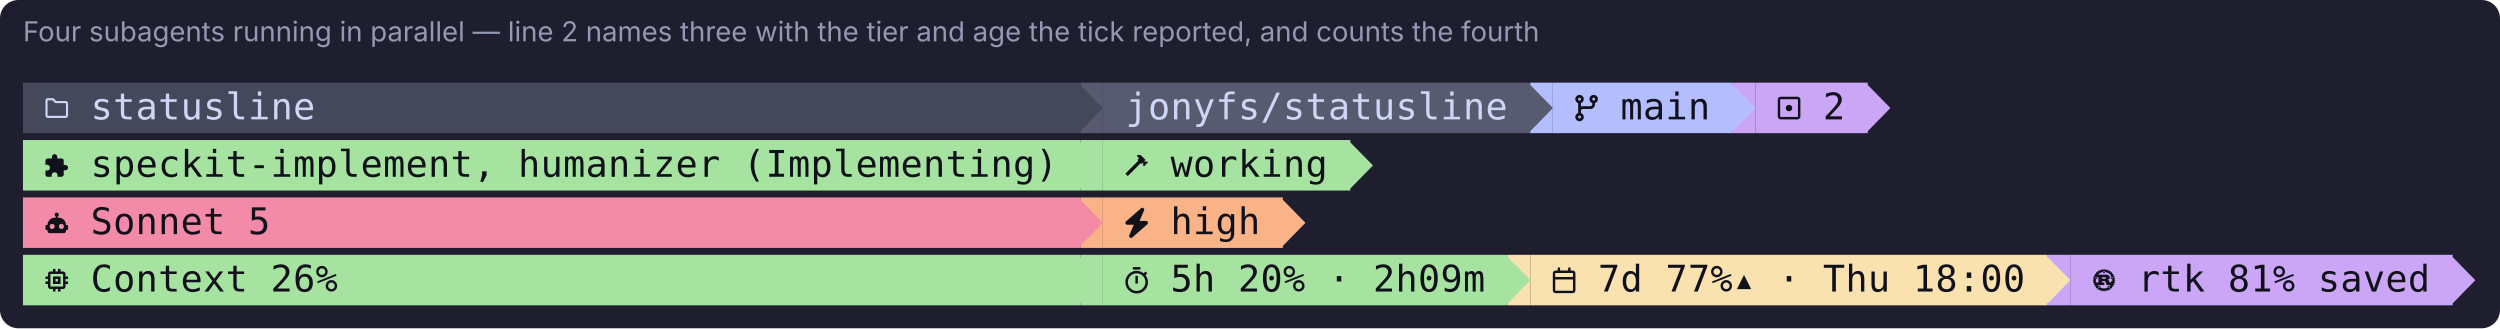
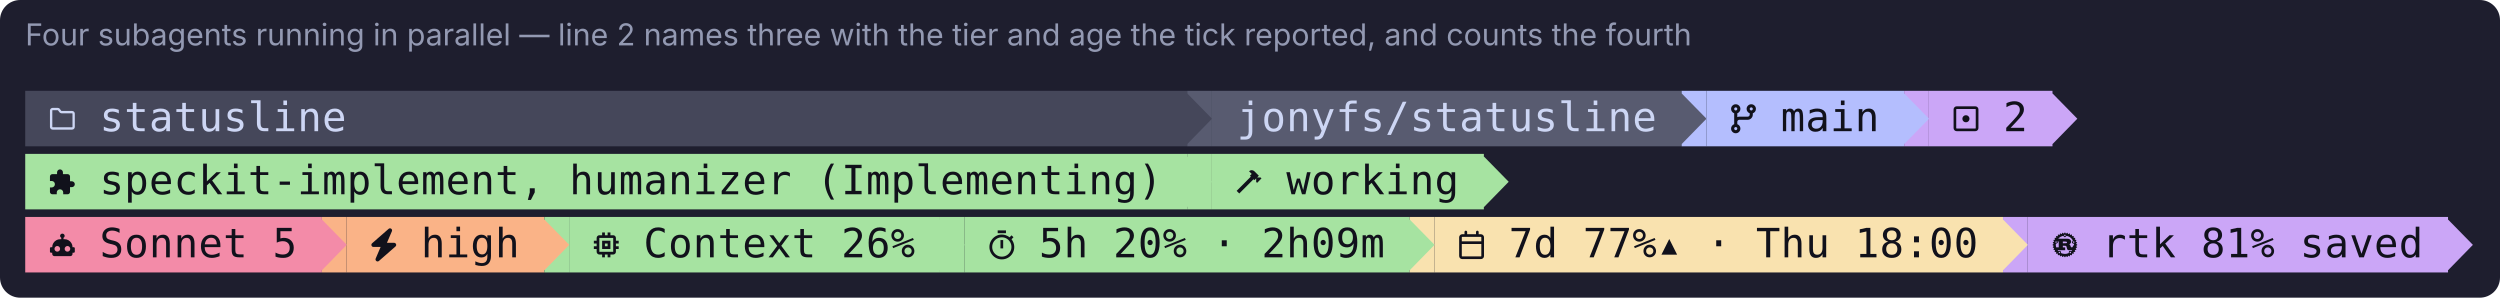
- <svg xmlns="http://www.w3.org/2000/svg" width="1089" height="143" viewBox="0 0 1089 143" role="img" aria-label="Four subagents running in parallel — line 2 names three with the tier and age the tick reported, and counts the fourth">
-   <rect width="1089" height="143" rx="8" fill="#1e1e2e" />
+ <svg xmlns="http://www.w3.org/2000/svg" width="991" height="118" viewBox="0 0 991 118" role="img" aria-label="Four subagents running in parallel — line 2 names three with the tier and age the tick reported, and counts the fourth">
+   <rect width="991" height="118" rx="8" fill="#1e1e2e" />
  <text x="10" y="18" font-family="-apple-system,Segoe UI,system-ui,sans-serif" font-size="12" fill="#9399b2">Four subagents running in parallel — line 2 names three with the tier and age the tick reported, and counts the fourth</text>
  <rect x="10.00" y="36" width="460.60" height="22" fill="rgb(69,71,90)" />
  <path d="M0 994Q0 1048 38.0 1086.0Q76 1124 132 1126H376Q406 1126 434 1112Q462 1098 480 1072L548 982Q554 976 562 976H1068Q1124 976 1162.0 938.0Q1200 900 1200 844V206Q1200 152 1162.0 114.0Q1124 76 1068 74H132Q78 74 38 114Q0 152 0 206ZM132 1012Q124 1012 118 1008Q114 1002 114 994V206Q114 198 118 194Q124 188 132 188H1068Q1076 188 1082 194Q1088 200 1088 206V844Q1088 852 1083.0 857.0Q1078 862 1068 862H562Q532 862 504.0 876.0Q476 890 458 914L390 1006Q384 1012 376 1012Z" fill="rgb(205,214,244)" transform="translate(19.80 52.00) scale(0.00821 -0.00821)" />
  <text x="44.30" y="52" text-anchor="middle" font-family="ui-monospace,SFMono-Regular,Menlo,Consolas,monospace" font-size="16" fill="rgb(205,214,244)">s</text>
  <text x="54.10" y="52" text-anchor="middle" font-family="ui-monospace,SFMono-Regular,Menlo,Consolas,monospace" font-size="16" fill="rgb(205,214,244)">t</text>
  <text x="63.90" y="52" text-anchor="middle" font-family="ui-monospace,SFMono-Regular,Menlo,Consolas,monospace" font-size="16" fill="rgb(205,214,244)">a</text>
  <text x="73.70" y="52" text-anchor="middle" font-family="ui-monospace,SFMono-Regular,Menlo,Consolas,monospace" font-size="16" fill="rgb(205,214,244)">t</text>
  <text x="83.50" y="52" text-anchor="middle" font-family="ui-monospace,SFMono-Regular,Menlo,Consolas,monospace" font-size="16" fill="rgb(205,214,244)">u</text>
  <text x="93.30" y="52" text-anchor="middle" font-family="ui-monospace,SFMono-Regular,Menlo,Consolas,monospace" font-size="16" fill="rgb(205,214,244)">s</text>
  <text x="103.10" y="52" text-anchor="middle" font-family="ui-monospace,SFMono-Regular,Menlo,Consolas,monospace" font-size="16" fill="rgb(205,214,244)">l</text>
  <text x="112.90" y="52" text-anchor="middle" font-family="ui-monospace,SFMono-Regular,Menlo,Consolas,monospace" font-size="16" fill="rgb(205,214,244)">i</text>
  <text x="122.70" y="52" text-anchor="middle" font-family="ui-monospace,SFMono-Regular,Menlo,Consolas,monospace" font-size="16" fill="rgb(205,214,244)">n</text>
  <text x="132.50" y="52" text-anchor="middle" font-family="ui-monospace,SFMono-Regular,Menlo,Consolas,monospace" font-size="16" fill="rgb(205,214,244)">e</text>
  <rect x="470.60" y="36" width="9.80" height="22" fill="rgb(88,91,112)" />
  <path d="M-72 1812H13L1200 602L13 -612H-72Z" fill="rgb(69,71,90)" transform="translate(470.60 52.00) scale(0.00821 -0.00821)" />
  <rect x="480.40" y="36" width="186.20" height="22" fill="rgb(88,91,112)" />
  <text x="495.10" y="52" text-anchor="middle" font-family="ui-monospace,SFMono-Regular,Menlo,Consolas,monospace" font-size="16" fill="rgb(205,214,244)">j</text>
  <text x="504.90" y="52" text-anchor="middle" font-family="ui-monospace,SFMono-Regular,Menlo,Consolas,monospace" font-size="16" fill="rgb(205,214,244)">o</text>
  <text x="514.70" y="52" text-anchor="middle" font-family="ui-monospace,SFMono-Regular,Menlo,Consolas,monospace" font-size="16" fill="rgb(205,214,244)">n</text>
  <text x="524.50" y="52" text-anchor="middle" font-family="ui-monospace,SFMono-Regular,Menlo,Consolas,monospace" font-size="16" fill="rgb(205,214,244)">y</text>
  <text x="534.30" y="52" text-anchor="middle" font-family="ui-monospace,SFMono-Regular,Menlo,Consolas,monospace" font-size="16" fill="rgb(205,214,244)">f</text>
  <text x="544.10" y="52" text-anchor="middle" font-family="ui-monospace,SFMono-Regular,Menlo,Consolas,monospace" font-size="16" fill="rgb(205,214,244)">s</text>
  <text x="553.90" y="52" text-anchor="middle" font-family="ui-monospace,SFMono-Regular,Menlo,Consolas,monospace" font-size="16" fill="rgb(205,214,244)">/</text>
  <text x="563.70" y="52" text-anchor="middle" font-family="ui-monospace,SFMono-Regular,Menlo,Consolas,monospace" font-size="16" fill="rgb(205,214,244)">s</text>
  <text x="573.50" y="52" text-anchor="middle" font-family="ui-monospace,SFMono-Regular,Menlo,Consolas,monospace" font-size="16" fill="rgb(205,214,244)">t</text>
  <text x="583.30" y="52" text-anchor="middle" font-family="ui-monospace,SFMono-Regular,Menlo,Consolas,monospace" font-size="16" fill="rgb(205,214,244)">a</text>
  <text x="593.10" y="52" text-anchor="middle" font-family="ui-monospace,SFMono-Regular,Menlo,Consolas,monospace" font-size="16" fill="rgb(205,214,244)">t</text>
  <text x="602.90" y="52" text-anchor="middle" font-family="ui-monospace,SFMono-Regular,Menlo,Consolas,monospace" font-size="16" fill="rgb(205,214,244)">u</text>
  <text x="612.70" y="52" text-anchor="middle" font-family="ui-monospace,SFMono-Regular,Menlo,Consolas,monospace" font-size="16" fill="rgb(205,214,244)">s</text>
  <text x="622.50" y="52" text-anchor="middle" font-family="ui-monospace,SFMono-Regular,Menlo,Consolas,monospace" font-size="16" fill="rgb(205,214,244)">l</text>
  <text x="632.30" y="52" text-anchor="middle" font-family="ui-monospace,SFMono-Regular,Menlo,Consolas,monospace" font-size="16" fill="rgb(205,214,244)">i</text>
  <text x="642.10" y="52" text-anchor="middle" font-family="ui-monospace,SFMono-Regular,Menlo,Consolas,monospace" font-size="16" fill="rgb(205,214,244)">n</text>
  <text x="651.90" y="52" text-anchor="middle" font-family="ui-monospace,SFMono-Regular,Menlo,Consolas,monospace" font-size="16" fill="rgb(205,214,244)">e</text>
  <rect x="666.60" y="36" width="9.80" height="22" fill="rgb(180,190,254)" />
  <path d="M-72 1812H13L1200 602L13 -612H-72Z" fill="rgb(88,91,112)" transform="translate(666.60 52.00) scale(0.00821 -0.00821)" />
  <rect x="676.40" y="36" width="78.40" height="22" fill="rgb(180,190,254)" />
  <path d="M750 1076Q750 1168 816.0 1234.0Q882 1300 975.0 1300.0Q1068 1300 1134.0 1234.0Q1200 1168 1200 1076Q1200 1004 1158 944Q1116 886 1049 864V800Q1049 698 976 624Q903 550 800 550H400Q359 550 329 522Q299 492 300 450V338Q366 314 408.0 256.0Q450 198 450 126Q450 32 384.0 -34.0Q318 -100 225 -100Q132 -100 66 -34Q0 32 0 126Q0 198 42.0 256.0Q84 314 150 338V864Q84 888 42.0 946.0Q0 1004 0 1076Q0 1168 66.0 1234.0Q132 1300 225.0 1300.0Q318 1300 384.0 1234.0Q450 1168 450 1076Q450 1004 408.0 946.0Q366 888 300 864V680Q348 700 400 700H800Q841 700 871.0 730.0Q901 760 900 800V864Q834 888 792.0 946.0Q750 1004 750 1076ZM225 1000Q255 1000 277.0 1022.0Q299 1044 300 1076Q300 1106 278.0 1128.0Q256 1150 225.0 1150.0Q194 1150 172.0 1128.0Q150 1106 150.0 1075.0Q150 1044 172.0 1022.0Q194 1000 225 1000ZM975 1000Q1005 1000 1027.0 1022.0Q1049 1044 1049.0 1075.0Q1049 1106 1028 1128Q1006 1150 975.0 1150.0Q944 1150 922.0 1128.0Q900 1106 900.0 1075.0Q900 1044 922.0 1022.0Q944 1000 975 1000ZM225 50Q255 50 277 72Q299 94 300 126Q300 156 278.0 178.0Q256 200 225.0 200.0Q194 200 172.0 178.0Q150 156 150.0 125.0Q150 94 172.0 72.0Q194 50 225 50Z" fill="rgb(17,17,27)" transform="translate(686.20 52.00) scale(0.00821 -0.00821)" />
  <text x="710.70" y="52" text-anchor="middle" font-family="ui-monospace,SFMono-Regular,Menlo,Consolas,monospace" font-size="16" fill="rgb(17,17,27)">m</text>
  <text x="720.50" y="52" text-anchor="middle" font-family="ui-monospace,SFMono-Regular,Menlo,Consolas,monospace" font-size="16" fill="rgb(17,17,27)">a</text>
  <text x="730.30" y="52" text-anchor="middle" font-family="ui-monospace,SFMono-Regular,Menlo,Consolas,monospace" font-size="16" fill="rgb(17,17,27)">i</text>
  <text x="740.10" y="52" text-anchor="middle" font-family="ui-monospace,SFMono-Regular,Menlo,Consolas,monospace" font-size="16" fill="rgb(17,17,27)">n</text>
  <rect x="754.80" y="36" width="9.80" height="22" fill="rgb(203,166,247)" />
  <path d="M-72 1812H13L1200 602L13 -612H-72Z" fill="rgb(180,190,254)" transform="translate(754.80 52.00) scale(0.00821 -0.00821)" />
  <rect x="764.60" y="36" width="49.00" height="22" fill="rgb(203,166,247)" />
  <path d="M1050 1200Q1112 1200 1156 1157Q1200 1113 1200 1050V150Q1200 87 1156 44Q1112 0 1050 0H150Q88 0 44.0 44.0Q0 88 0 150V1050Q0 1113 44.0 1157.0Q88 1201 150 1200ZM150 1072Q142 1072 134 1065Q128 1059 128 1050V150Q128 141 134.0 135.0Q140 129 150 129H1050Q1058 129 1066 135Q1070 141 1070 150V1050Q1070 1059 1066 1065Q1060 1071 1050 1072ZM600 429H596Q524 429 474.0 479.0Q424 529 424.0 600.0Q424 671 474.0 721.0Q524 771 596 771H600Q670 770 719.0 720.0Q768 670 768.0 600.0Q768 530 719.0 480.0Q670 430 600 429Z" fill="rgb(17,17,27)" transform="translate(774.40 52.00) scale(0.00821 -0.00821)" />
  <text x="798.90" y="52" text-anchor="middle" font-family="ui-monospace,SFMono-Regular,Menlo,Consolas,monospace" font-size="16" fill="rgb(17,17,27)">2</text>
  <path d="M-72 1812H13L1200 602L13 -612H-72Z" fill="rgb(203,166,247)" transform="translate(813.60 52.00) scale(0.00821 -0.00821)" />
  <rect x="10.00" y="61" width="460.60" height="22" fill="rgb(166,227,161)" />
  <path d="M1055 626H969V857Q969 903 935.5 936.5Q902 970 857 970H627V1056Q627 1115 585.5 1157.5Q544 1200 485.0 1200.0Q426 1200 384.5 1157.0Q343 1114 343 1056V970H113Q67 970 33.5 936.5Q0 903 0 857V640H86Q150 640 194.5 594.5Q239 549 239.0 484.5Q239 420 194.5 374.5Q150 329 86 329H0V112Q0 66 33.5 33.0Q67 0 113 0H329V86Q329 150 375.0 194.0Q421 238 485.0 238.0Q549 238 594.5 194.0Q640 150 640 86V0H857Q903 0 936.0 33.5Q969 67 969 112V343H1055Q1114 343 1157.0 384.5Q1200 426 1200.0 484.5Q1200 543 1157.0 584.5Q1114 626 1055 626Z" fill="rgb(17,17,27)" transform="translate(19.80 77.00) scale(0.00821 -0.00821)" />
  <text x="44.30" y="77" text-anchor="middle" font-family="ui-monospace,SFMono-Regular,Menlo,Consolas,monospace" font-size="16" fill="rgb(17,17,27)">s</text>
  <text x="54.10" y="77" text-anchor="middle" font-family="ui-monospace,SFMono-Regular,Menlo,Consolas,monospace" font-size="16" fill="rgb(17,17,27)">p</text>
  <text x="63.90" y="77" text-anchor="middle" font-family="ui-monospace,SFMono-Regular,Menlo,Consolas,monospace" font-size="16" fill="rgb(17,17,27)">e</text>
  <text x="73.70" y="77" text-anchor="middle" font-family="ui-monospace,SFMono-Regular,Menlo,Consolas,monospace" font-size="16" fill="rgb(17,17,27)">c</text>
  <text x="83.50" y="77" text-anchor="middle" font-family="ui-monospace,SFMono-Regular,Menlo,Consolas,monospace" font-size="16" fill="rgb(17,17,27)">k</text>
  <text x="93.30" y="77" text-anchor="middle" font-family="ui-monospace,SFMono-Regular,Menlo,Consolas,monospace" font-size="16" fill="rgb(17,17,27)">i</text>
  <text x="103.10" y="77" text-anchor="middle" font-family="ui-monospace,SFMono-Regular,Menlo,Consolas,monospace" font-size="16" fill="rgb(17,17,27)">t</text>
  <text x="112.90" y="77" text-anchor="middle" font-family="ui-monospace,SFMono-Regular,Menlo,Consolas,monospace" font-size="16" fill="rgb(17,17,27)">-</text>
  <text x="122.70" y="77" text-anchor="middle" font-family="ui-monospace,SFMono-Regular,Menlo,Consolas,monospace" font-size="16" fill="rgb(17,17,27)">i</text>
  <text x="132.50" y="77" text-anchor="middle" font-family="ui-monospace,SFMono-Regular,Menlo,Consolas,monospace" font-size="16" fill="rgb(17,17,27)">m</text>
  <text x="142.30" y="77" text-anchor="middle" font-family="ui-monospace,SFMono-Regular,Menlo,Consolas,monospace" font-size="16" fill="rgb(17,17,27)">p</text>
  <text x="152.10" y="77" text-anchor="middle" font-family="ui-monospace,SFMono-Regular,Menlo,Consolas,monospace" font-size="16" fill="rgb(17,17,27)">l</text>
  <text x="161.90" y="77" text-anchor="middle" font-family="ui-monospace,SFMono-Regular,Menlo,Consolas,monospace" font-size="16" fill="rgb(17,17,27)">e</text>
  <text x="171.70" y="77" text-anchor="middle" font-family="ui-monospace,SFMono-Regular,Menlo,Consolas,monospace" font-size="16" fill="rgb(17,17,27)">m</text>
  <text x="181.50" y="77" text-anchor="middle" font-family="ui-monospace,SFMono-Regular,Menlo,Consolas,monospace" font-size="16" fill="rgb(17,17,27)">e</text>
  <text x="191.30" y="77" text-anchor="middle" font-family="ui-monospace,SFMono-Regular,Menlo,Consolas,monospace" font-size="16" fill="rgb(17,17,27)">n</text>
  <text x="201.10" y="77" text-anchor="middle" font-family="ui-monospace,SFMono-Regular,Menlo,Consolas,monospace" font-size="16" fill="rgb(17,17,27)">t</text>
  <text x="210.90" y="77" text-anchor="middle" font-family="ui-monospace,SFMono-Regular,Menlo,Consolas,monospace" font-size="16" fill="rgb(17,17,27)">,</text>
  <text x="230.50" y="77" text-anchor="middle" font-family="ui-monospace,SFMono-Regular,Menlo,Consolas,monospace" font-size="16" fill="rgb(17,17,27)">h</text>
  <text x="240.30" y="77" text-anchor="middle" font-family="ui-monospace,SFMono-Regular,Menlo,Consolas,monospace" font-size="16" fill="rgb(17,17,27)">u</text>
  <text x="250.10" y="77" text-anchor="middle" font-family="ui-monospace,SFMono-Regular,Menlo,Consolas,monospace" font-size="16" fill="rgb(17,17,27)">m</text>
  <text x="259.90" y="77" text-anchor="middle" font-family="ui-monospace,SFMono-Regular,Menlo,Consolas,monospace" font-size="16" fill="rgb(17,17,27)">a</text>
  <text x="269.70" y="77" text-anchor="middle" font-family="ui-monospace,SFMono-Regular,Menlo,Consolas,monospace" font-size="16" fill="rgb(17,17,27)">n</text>
  <text x="279.50" y="77" text-anchor="middle" font-family="ui-monospace,SFMono-Regular,Menlo,Consolas,monospace" font-size="16" fill="rgb(17,17,27)">i</text>
  <text x="289.30" y="77" text-anchor="middle" font-family="ui-monospace,SFMono-Regular,Menlo,Consolas,monospace" font-size="16" fill="rgb(17,17,27)">z</text>
  <text x="299.10" y="77" text-anchor="middle" font-family="ui-monospace,SFMono-Regular,Menlo,Consolas,monospace" font-size="16" fill="rgb(17,17,27)">e</text>
  <text x="308.90" y="77" text-anchor="middle" font-family="ui-monospace,SFMono-Regular,Menlo,Consolas,monospace" font-size="16" fill="rgb(17,17,27)">r</text>
  <text x="328.50" y="77" text-anchor="middle" font-family="ui-monospace,SFMono-Regular,Menlo,Consolas,monospace" font-size="16" fill="rgb(17,17,27)">(</text>
  <text x="338.30" y="77" text-anchor="middle" font-family="ui-monospace,SFMono-Regular,Menlo,Consolas,monospace" font-size="16" fill="rgb(17,17,27)">I</text>
  <text x="348.10" y="77" text-anchor="middle" font-family="ui-monospace,SFMono-Regular,Menlo,Consolas,monospace" font-size="16" fill="rgb(17,17,27)">m</text>
  <text x="357.90" y="77" text-anchor="middle" font-family="ui-monospace,SFMono-Regular,Menlo,Consolas,monospace" font-size="16" fill="rgb(17,17,27)">p</text>
  <text x="367.70" y="77" text-anchor="middle" font-family="ui-monospace,SFMono-Regular,Menlo,Consolas,monospace" font-size="16" fill="rgb(17,17,27)">l</text>
  <text x="377.50" y="77" text-anchor="middle" font-family="ui-monospace,SFMono-Regular,Menlo,Consolas,monospace" font-size="16" fill="rgb(17,17,27)">e</text>
  <text x="387.30" y="77" text-anchor="middle" font-family="ui-monospace,SFMono-Regular,Menlo,Consolas,monospace" font-size="16" fill="rgb(17,17,27)">m</text>
  <text x="397.10" y="77" text-anchor="middle" font-family="ui-monospace,SFMono-Regular,Menlo,Consolas,monospace" font-size="16" fill="rgb(17,17,27)">e</text>
  <text x="406.90" y="77" text-anchor="middle" font-family="ui-monospace,SFMono-Regular,Menlo,Consolas,monospace" font-size="16" fill="rgb(17,17,27)">n</text>
  <text x="416.70" y="77" text-anchor="middle" font-family="ui-monospace,SFMono-Regular,Menlo,Consolas,monospace" font-size="16" fill="rgb(17,17,27)">t</text>
  <text x="426.50" y="77" text-anchor="middle" font-family="ui-monospace,SFMono-Regular,Menlo,Consolas,monospace" font-size="16" fill="rgb(17,17,27)">i</text>
  <text x="436.30" y="77" text-anchor="middle" font-family="ui-monospace,SFMono-Regular,Menlo,Consolas,monospace" font-size="16" fill="rgb(17,17,27)">n</text>
  <text x="446.10" y="77" text-anchor="middle" font-family="ui-monospace,SFMono-Regular,Menlo,Consolas,monospace" font-size="16" fill="rgb(17,17,27)">g</text>
  <text x="455.90" y="77" text-anchor="middle" font-family="ui-monospace,SFMono-Regular,Menlo,Consolas,monospace" font-size="16" fill="rgb(17,17,27)">)</text>
  <rect x="470.60" y="61" width="9.80" height="22" fill="rgb(166,227,161)" />
  <path d="M-72 1812H13L1200 602L13 -612H-72Z" fill="rgb(166,227,161)" transform="translate(470.60 77.00) scale(0.00821 -0.00821)" />
  <rect x="480.40" y="61" width="107.80" height="22" fill="rgb(166,227,161)" />
  <path d="M0 163 687 851 642 894 729 981 600 1110Q653 1163 728.0 1163.5Q803 1164 857 1110L1073 894L989 809H1158L1200 766L989 550L944 592V766L857 679L814 724L127 37Z" fill="rgb(17,17,27)" transform="translate(490.20 77.00) scale(0.00821 -0.00821)" />
  <text x="514.70" y="77" text-anchor="middle" font-family="ui-monospace,SFMono-Regular,Menlo,Consolas,monospace" font-size="16" fill="rgb(17,17,27)">w</text>
  <text x="524.50" y="77" text-anchor="middle" font-family="ui-monospace,SFMono-Regular,Menlo,Consolas,monospace" font-size="16" fill="rgb(17,17,27)">o</text>
  <text x="534.30" y="77" text-anchor="middle" font-family="ui-monospace,SFMono-Regular,Menlo,Consolas,monospace" font-size="16" fill="rgb(17,17,27)">r</text>
  <text x="544.10" y="77" text-anchor="middle" font-family="ui-monospace,SFMono-Regular,Menlo,Consolas,monospace" font-size="16" fill="rgb(17,17,27)">k</text>
  <text x="553.90" y="77" text-anchor="middle" font-family="ui-monospace,SFMono-Regular,Menlo,Consolas,monospace" font-size="16" fill="rgb(17,17,27)">i</text>
  <text x="563.70" y="77" text-anchor="middle" font-family="ui-monospace,SFMono-Regular,Menlo,Consolas,monospace" font-size="16" fill="rgb(17,17,27)">n</text>
  <text x="573.50" y="77" text-anchor="middle" font-family="ui-monospace,SFMono-Regular,Menlo,Consolas,monospace" font-size="16" fill="rgb(17,17,27)">g</text>
  <path d="M-72 1812H13L1200 602L13 -612H-72Z" fill="rgb(166,227,161)" transform="translate(588.20 77.00) scale(0.00821 -0.00821)" />
-   <rect x="10.00" y="86" width="460.60" height="22" fill="rgb(243,139,168)" />
+   <rect x="10.00" y="86" width="117.60" height="22" fill="rgb(243,139,168)" />
  <path d="M600 1144Q646 1144 678.0 1112.0Q710 1080 710 1037Q710 1006 694.0 980.5Q678 955 654 943V874H710Q812 874 900.0 821.5Q988 769 1039.0 682.0Q1090 595 1090 490H1144Q1166 490 1183.0 475.0Q1200 460 1200 437V274Q1200 251 1183.0 235.5Q1166 220 1144 220H1090V164Q1090 120 1058.0 88.0Q1026 56 980 56H220Q174 56 142.0 88.0Q110 120 110 164V220H56Q34 220 17.0 235.0Q0 250 0 274V437Q0 460 16.0 475.0Q32 490 56 490H110Q110 595 161.0 682.0Q212 769 300.0 821.5Q388 874 490 874H546V943Q522 956 506.0 981.0Q490 1006 490 1037Q490 1081 522.0 1112.5Q554 1144 600 1144ZM354 546Q298 546 259.0 505.5Q220 465 220.0 409.0Q220 353 259.0 313.5Q298 274 354.0 274.0Q410 274 450.0 313.5Q490 353 490.0 409.0Q490 465 450.0 505.5Q410 546 354 546ZM846 546Q790 546 750.0 505.5Q710 465 710.0 409.0Q710 353 749.0 313.5Q788 274 844.0 274.0Q900 274 940.0 313.5Q980 353 980.0 409.0Q980 465 941.0 505.5Q902 546 846 546Z" fill="rgb(17,17,27)" transform="translate(19.80 102.00) scale(0.00821 -0.00821)" />
  <text x="44.30" y="102" text-anchor="middle" font-family="ui-monospace,SFMono-Regular,Menlo,Consolas,monospace" font-size="16" fill="rgb(17,17,27)">S</text>
  <text x="54.10" y="102" text-anchor="middle" font-family="ui-monospace,SFMono-Regular,Menlo,Consolas,monospace" font-size="16" fill="rgb(17,17,27)">o</text>
  <text x="63.90" y="102" text-anchor="middle" font-family="ui-monospace,SFMono-Regular,Menlo,Consolas,monospace" font-size="16" fill="rgb(17,17,27)">n</text>
  <text x="73.70" y="102" text-anchor="middle" font-family="ui-monospace,SFMono-Regular,Menlo,Consolas,monospace" font-size="16" fill="rgb(17,17,27)">n</text>
  <text x="83.50" y="102" text-anchor="middle" font-family="ui-monospace,SFMono-Regular,Menlo,Consolas,monospace" font-size="16" fill="rgb(17,17,27)">e</text>
  <text x="93.30" y="102" text-anchor="middle" font-family="ui-monospace,SFMono-Regular,Menlo,Consolas,monospace" font-size="16" fill="rgb(17,17,27)">t</text>
  <text x="112.90" y="102" text-anchor="middle" font-family="ui-monospace,SFMono-Regular,Menlo,Consolas,monospace" font-size="16" fill="rgb(17,17,27)">5</text>
-   <rect x="470.60" y="86" width="9.80" height="22" fill="rgb(250,179,135)" />
-   <path d="M-72 1812H13L1200 602L13 -612H-72Z" fill="rgb(243,139,168)" transform="translate(470.60 102.00) scale(0.00821 -0.00821)" />
-   <rect x="480.40" y="86" width="78.40" height="22" fill="rgb(250,179,135)" />
-   <path d="M993 1260 753 700H1101Q1131 700 1156.0 682.0Q1181 664 1193.0 635.0Q1205 606 1197 575Q1189 545 1167 525L367 -175Q339 -198 307 -200Q273 -202 243 -181Q215 -161 205 -126Q195 -92 209 -60L449 501H101Q71 501 45 518Q19 536 9 566Q-3 595 5.0 625.0Q13 655 35 676L835 1375Q861 1398 895.0 1400.0Q929 1402 959 1381Q987 1361 997 1327Q1007 1292 993 1260Z" fill="rgb(17,17,27)" transform="translate(490.20 102.00) scale(0.00821 -0.00821)" />
+   <rect x="127.60" y="86" width="9.80" height="22" fill="rgb(250,179,135)" />
+   <path d="M-72 1812H13L1200 602L13 -612H-72Z" fill="rgb(243,139,168)" transform="translate(127.60 102.00) scale(0.00821 -0.00821)" />
+   <rect x="137.40" y="86" width="78.40" height="22" fill="rgb(250,179,135)" />
+   <path d="M993 1260 753 700H1101Q1131 700 1156.0 682.0Q1181 664 1193.0 635.0Q1205 606 1197 575Q1189 545 1167 525L367 -175Q339 -198 307 -200Q273 -202 243 -181Q215 -161 205 -126Q195 -92 209 -60L449 501H101Q71 501 45 518Q19 536 9 566Q-3 595 5.0 625.0Q13 655 35 676L835 1375Q861 1398 895.0 1400.0Q929 1402 959 1381Q987 1361 997 1327Q1007 1292 993 1260Z" fill="rgb(17,17,27)" transform="translate(147.20 102.00) scale(0.00821 -0.00821)" />
+   <text x="171.70" y="102" text-anchor="middle" font-family="ui-monospace,SFMono-Regular,Menlo,Consolas,monospace" font-size="16" fill="rgb(17,17,27)">h</text>
+   <text x="181.50" y="102" text-anchor="middle" font-family="ui-monospace,SFMono-Regular,Menlo,Consolas,monospace" font-size="16" fill="rgb(17,17,27)">i</text>
+   <text x="191.30" y="102" text-anchor="middle" font-family="ui-monospace,SFMono-Regular,Menlo,Consolas,monospace" font-size="16" fill="rgb(17,17,27)">g</text>
+   <text x="201.10" y="102" text-anchor="middle" font-family="ui-monospace,SFMono-Regular,Menlo,Consolas,monospace" font-size="16" fill="rgb(17,17,27)">h</text>
+   <rect x="215.80" y="86" width="9.80" height="22" fill="rgb(166,227,161)" />
+   <path d="M-72 1812H13L1200 602L13 -612H-72Z" fill="rgb(250,179,135)" transform="translate(215.80 102.00) scale(0.00821 -0.00821)" />
+   <rect x="225.60" y="86" width="147.00" height="22" fill="rgb(166,227,161)" />
+   <path d="M935 266H265V935H935ZM1200 666V800H1065V935Q1065 988 1026.0 1027.0Q987 1066 935 1066H800Q800 1065 800 1200H665V1066H534Q534 1065 534 1200H400V1066H265Q212 1066 173.5 1027.0Q135 988 135 935V800H0V666H135V534H0Q0 535 0 401H135V266Q135 213 174.0 174.0Q213 135 265 135H400V0H534V135H665V0H800V135H935Q988 135 1026.5 174.0Q1065 213 1065 266V401H1200V534H1065V666ZM665 534H534V666H665ZM800 800H400Q400 801 400 401H800Z" fill="rgb(17,17,27)" transform="translate(235.40 102.00) scale(0.00821 -0.00821)" />
+   <text x="259.90" y="102" text-anchor="middle" font-family="ui-monospace,SFMono-Regular,Menlo,Consolas,monospace" font-size="16" fill="rgb(17,17,27)">C</text>
+   <text x="269.70" y="102" text-anchor="middle" font-family="ui-monospace,SFMono-Regular,Menlo,Consolas,monospace" font-size="16" fill="rgb(17,17,27)">o</text>
+   <text x="279.50" y="102" text-anchor="middle" font-family="ui-monospace,SFMono-Regular,Menlo,Consolas,monospace" font-size="16" fill="rgb(17,17,27)">n</text>
+   <text x="289.30" y="102" text-anchor="middle" font-family="ui-monospace,SFMono-Regular,Menlo,Consolas,monospace" font-size="16" fill="rgb(17,17,27)">t</text>
+   <text x="299.10" y="102" text-anchor="middle" font-family="ui-monospace,SFMono-Regular,Menlo,Consolas,monospace" font-size="16" fill="rgb(17,17,27)">e</text>
+   <text x="308.90" y="102" text-anchor="middle" font-family="ui-monospace,SFMono-Regular,Menlo,Consolas,monospace" font-size="16" fill="rgb(17,17,27)">x</text>
+   <text x="318.70" y="102" text-anchor="middle" font-family="ui-monospace,SFMono-Regular,Menlo,Consolas,monospace" font-size="16" fill="rgb(17,17,27)">t</text>
+   <text x="338.30" y="102" text-anchor="middle" font-family="ui-monospace,SFMono-Regular,Menlo,Consolas,monospace" font-size="16" fill="rgb(17,17,27)">2</text>
+   <text x="348.10" y="102" text-anchor="middle" font-family="ui-monospace,SFMono-Regular,Menlo,Consolas,monospace" font-size="16" fill="rgb(17,17,27)">6</text>
+   <text x="357.90" y="102" text-anchor="middle" font-family="ui-monospace,SFMono-Regular,Menlo,Consolas,monospace" font-size="16" fill="rgb(17,17,27)">%</text>
+   <rect x="372.60" y="86" width="9.80" height="22" fill="rgb(166,227,161)" />
+   <path d="M-72 1812H13L1200 602L13 -612H-72Z" fill="rgb(166,227,161)" transform="translate(372.60 102.00) scale(0.00821 -0.00821)" />
+   <rect x="382.40" y="86" width="176.40" height="22" fill="rgb(166,227,161)" />
+   <path d="M600 32Q472 32 365.5 96.0Q259 160 197.0 266.0Q135 372 135.0 499.0Q135 626 197.0 733.0Q259 840 365.5 903.0Q472 966 600.0 966.0Q728 966 834.0 903.0Q940 840 1002.5 733.0Q1065 626 1065.0 499.0Q1065 372 1002.5 266.0Q940 160 834.0 96.0Q728 32 600 32ZM1068 872 1163 970Q1116 1022 1068 1062L975 966Q897 1028 800.0 1064.0Q703 1100 600 1100Q438 1100 300.5 1019.0Q163 938 81.5 800.0Q0 662 0.0 500.0Q0 338 81.5 199.0Q163 60 300.0 -20.0Q437 -100 599.5 -100.0Q762 -100 901.0 -20.0Q1040 60 1120.0 197.0Q1200 334 1200 500Q1200 602 1165.0 698.0Q1130 794 1068 872ZM534 430H665V832H534ZM800 1300H400V1166H800Z" fill="rgb(17,17,27)" transform="translate(392.20 102.00) scale(0.00821 -0.00821)" />
+   <text x="416.70" y="102" text-anchor="middle" font-family="ui-monospace,SFMono-Regular,Menlo,Consolas,monospace" font-size="16" fill="rgb(17,17,27)">5</text>
+   <text x="426.50" y="102" text-anchor="middle" font-family="ui-monospace,SFMono-Regular,Menlo,Consolas,monospace" font-size="16" fill="rgb(17,17,27)">h</text>
+   <text x="446.10" y="102" text-anchor="middle" font-family="ui-monospace,SFMono-Regular,Menlo,Consolas,monospace" font-size="16" fill="rgb(17,17,27)">2</text>
+   <text x="455.90" y="102" text-anchor="middle" font-family="ui-monospace,SFMono-Regular,Menlo,Consolas,monospace" font-size="16" fill="rgb(17,17,27)">0</text>
+   <text x="465.70" y="102" text-anchor="middle" font-family="ui-monospace,SFMono-Regular,Menlo,Consolas,monospace" font-size="16" fill="rgb(17,17,27)">%</text>
+   <text x="485.30" y="102" text-anchor="middle" font-family="ui-monospace,SFMono-Regular,Menlo,Consolas,monospace" font-size="16" fill="rgb(17,17,27)">·</text>
+   <text x="504.90" y="102" text-anchor="middle" font-family="ui-monospace,SFMono-Regular,Menlo,Consolas,monospace" font-size="16" fill="rgb(17,17,27)">2</text>
  <text x="514.70" y="102" text-anchor="middle" font-family="ui-monospace,SFMono-Regular,Menlo,Consolas,monospace" font-size="16" fill="rgb(17,17,27)">h</text>
-   <text x="524.50" y="102" text-anchor="middle" font-family="ui-monospace,SFMono-Regular,Menlo,Consolas,monospace" font-size="16" fill="rgb(17,17,27)">i</text>
-   <text x="534.30" y="102" text-anchor="middle" font-family="ui-monospace,SFMono-Regular,Menlo,Consolas,monospace" font-size="16" fill="rgb(17,17,27)">g</text>
-   <text x="544.10" y="102" text-anchor="middle" font-family="ui-monospace,SFMono-Regular,Menlo,Consolas,monospace" font-size="16" fill="rgb(17,17,27)">h</text>
-   <path d="M-72 1812H13L1200 602L13 -612H-72Z" fill="rgb(250,179,135)" transform="translate(558.80 102.00) scale(0.00821 -0.00821)" />
-   <rect x="10.00" y="111" width="460.60" height="22" fill="rgb(166,227,161)" />
-   <path d="M935 266H265V935H935ZM1200 666V800H1065V935Q1065 988 1026.0 1027.0Q987 1066 935 1066H800Q800 1065 800 1200H665V1066H534Q534 1065 534 1200H400V1066H265Q212 1066 173.5 1027.0Q135 988 135 935V800H0V666H135V534H0Q0 535 0 401H135V266Q135 213 174.0 174.0Q213 135 265 135H400V0H534V135H665V0H800V135H935Q988 135 1026.5 174.0Q1065 213 1065 266V401H1200V534H1065V666ZM665 534H534V666H665ZM800 800H400Q400 801 400 401H800Z" fill="rgb(17,17,27)" transform="translate(19.80 127.00) scale(0.00821 -0.00821)" />
-   <text x="44.30" y="127" text-anchor="middle" font-family="ui-monospace,SFMono-Regular,Menlo,Consolas,monospace" font-size="16" fill="rgb(17,17,27)">C</text>
-   <text x="54.10" y="127" text-anchor="middle" font-family="ui-monospace,SFMono-Regular,Menlo,Consolas,monospace" font-size="16" fill="rgb(17,17,27)">o</text>
-   <text x="63.90" y="127" text-anchor="middle" font-family="ui-monospace,SFMono-Regular,Menlo,Consolas,monospace" font-size="16" fill="rgb(17,17,27)">n</text>
-   <text x="73.70" y="127" text-anchor="middle" font-family="ui-monospace,SFMono-Regular,Menlo,Consolas,monospace" font-size="16" fill="rgb(17,17,27)">t</text>
-   <text x="83.50" y="127" text-anchor="middle" font-family="ui-monospace,SFMono-Regular,Menlo,Consolas,monospace" font-size="16" fill="rgb(17,17,27)">e</text>
-   <text x="93.30" y="127" text-anchor="middle" font-family="ui-monospace,SFMono-Regular,Menlo,Consolas,monospace" font-size="16" fill="rgb(17,17,27)">x</text>
-   <text x="103.10" y="127" text-anchor="middle" font-family="ui-monospace,SFMono-Regular,Menlo,Consolas,monospace" font-size="16" fill="rgb(17,17,27)">t</text>
-   <text x="122.70" y="127" text-anchor="middle" font-family="ui-monospace,SFMono-Regular,Menlo,Consolas,monospace" font-size="16" fill="rgb(17,17,27)">2</text>
-   <text x="132.50" y="127" text-anchor="middle" font-family="ui-monospace,SFMono-Regular,Menlo,Consolas,monospace" font-size="16" fill="rgb(17,17,27)">6</text>
-   <text x="142.30" y="127" text-anchor="middle" font-family="ui-monospace,SFMono-Regular,Menlo,Consolas,monospace" font-size="16" fill="rgb(17,17,27)">%</text>
-   <rect x="470.60" y="111" width="9.80" height="22" fill="rgb(166,227,161)" />
-   <path d="M-72 1812H13L1200 602L13 -612H-72Z" fill="rgb(166,227,161)" transform="translate(470.60 127.00) scale(0.00821 -0.00821)" />
-   <rect x="480.40" y="111" width="176.40" height="22" fill="rgb(166,227,161)" />
-   <path d="M600 32Q472 32 365.5 96.0Q259 160 197.0 266.0Q135 372 135.0 499.0Q135 626 197.0 733.0Q259 840 365.5 903.0Q472 966 600.0 966.0Q728 966 834.0 903.0Q940 840 1002.5 733.0Q1065 626 1065.0 499.0Q1065 372 1002.5 266.0Q940 160 834.0 96.0Q728 32 600 32ZM1068 872 1163 970Q1116 1022 1068 1062L975 966Q897 1028 800.0 1064.0Q703 1100 600 1100Q438 1100 300.5 1019.0Q163 938 81.5 800.0Q0 662 0.0 500.0Q0 338 81.5 199.0Q163 60 300.0 -20.0Q437 -100 599.5 -100.0Q762 -100 901.0 -20.0Q1040 60 1120.0 197.0Q1200 334 1200 500Q1200 602 1165.0 698.0Q1130 794 1068 872ZM534 430H665V832H534ZM800 1300H400V1166H800Z" fill="rgb(17,17,27)" transform="translate(490.20 127.00) scale(0.00821 -0.00821)" />
-   <text x="514.70" y="127" text-anchor="middle" font-family="ui-monospace,SFMono-Regular,Menlo,Consolas,monospace" font-size="16" fill="rgb(17,17,27)">5</text>
-   <text x="524.50" y="127" text-anchor="middle" font-family="ui-monospace,SFMono-Regular,Menlo,Consolas,monospace" font-size="16" fill="rgb(17,17,27)">h</text>
-   <text x="544.10" y="127" text-anchor="middle" font-family="ui-monospace,SFMono-Regular,Menlo,Consolas,monospace" font-size="16" fill="rgb(17,17,27)">2</text>
-   <text x="553.90" y="127" text-anchor="middle" font-family="ui-monospace,SFMono-Regular,Menlo,Consolas,monospace" font-size="16" fill="rgb(17,17,27)">0</text>
-   <text x="563.70" y="127" text-anchor="middle" font-family="ui-monospace,SFMono-Regular,Menlo,Consolas,monospace" font-size="16" fill="rgb(17,17,27)">%</text>
-   <text x="583.30" y="127" text-anchor="middle" font-family="ui-monospace,SFMono-Regular,Menlo,Consolas,monospace" font-size="16" fill="rgb(17,17,27)">·</text>
-   <text x="602.90" y="127" text-anchor="middle" font-family="ui-monospace,SFMono-Regular,Menlo,Consolas,monospace" font-size="16" fill="rgb(17,17,27)">2</text>
-   <text x="612.70" y="127" text-anchor="middle" font-family="ui-monospace,SFMono-Regular,Menlo,Consolas,monospace" font-size="16" fill="rgb(17,17,27)">h</text>
-   <text x="622.50" y="127" text-anchor="middle" font-family="ui-monospace,SFMono-Regular,Menlo,Consolas,monospace" font-size="16" fill="rgb(17,17,27)">0</text>
-   <text x="632.30" y="127" text-anchor="middle" font-family="ui-monospace,SFMono-Regular,Menlo,Consolas,monospace" font-size="16" fill="rgb(17,17,27)">9</text>
-   <text x="642.10" y="127" text-anchor="middle" font-family="ui-monospace,SFMono-Regular,Menlo,Consolas,monospace" font-size="16" fill="rgb(17,17,27)">m</text>
-   <rect x="656.80" y="111" width="9.80" height="22" fill="rgb(249,226,175)" />
-   <path d="M-72 1812H13L1200 602L13 -612H-72Z" fill="rgb(166,227,161)" transform="translate(656.80 127.00) scale(0.00821 -0.00821)" />
-   <rect x="666.60" y="111" width="225.40" height="22" fill="rgb(249,226,175)" />
-   <path d="M387 1222V1115H815V1222Q815 1249 835 1267Q853 1286 879.0 1286.0Q905 1286 924.0 1267.0Q943 1248 943 1222V1115H1051Q1113 1115 1157.0 1071.0Q1201 1027 1201 965V64Q1201 1 1157 -42Q1113 -86 1051 -85H151Q89 -85 45 -42Q1 2 1 64V965Q1 1028 45 1071Q89 1115 151 1115H259V1222Q259 1249 277 1267Q297 1286 323.0 1286.0Q349 1286 368.0 1267.0Q387 1248 387 1222ZM129 643V64Q129 55 135.0 49.0Q141 43 151 43H1051Q1059 43 1067 49Q1071 55 1071 64V643ZM1051 986H151Q143 986 135 980Q129 974 129 965V771H1071V965Q1071 974 1067 980Q1059 986 1051 986Z" fill="rgb(17,17,27)" transform="translate(676.40 127.00) scale(0.00821 -0.00821)" />
-   <text x="700.90" y="127" text-anchor="middle" font-family="ui-monospace,SFMono-Regular,Menlo,Consolas,monospace" font-size="16" fill="rgb(17,17,27)">7</text>
-   <text x="710.70" y="127" text-anchor="middle" font-family="ui-monospace,SFMono-Regular,Menlo,Consolas,monospace" font-size="16" fill="rgb(17,17,27)">d</text>
-   <text x="730.30" y="127" text-anchor="middle" font-family="ui-monospace,SFMono-Regular,Menlo,Consolas,monospace" font-size="16" fill="rgb(17,17,27)">7</text>
-   <text x="740.10" y="127" text-anchor="middle" font-family="ui-monospace,SFMono-Regular,Menlo,Consolas,monospace" font-size="16" fill="rgb(17,17,27)">7</text>
-   <text x="749.90" y="127" text-anchor="middle" font-family="ui-monospace,SFMono-Regular,Menlo,Consolas,monospace" font-size="16" fill="rgb(17,17,27)">%</text>
-   <text x="759.70" y="127" text-anchor="middle" font-family="ui-monospace,SFMono-Regular,Menlo,Consolas,monospace" font-size="16" fill="rgb(17,17,27)">▴</text>
-   <text x="779.30" y="127" text-anchor="middle" font-family="ui-monospace,SFMono-Regular,Menlo,Consolas,monospace" font-size="16" fill="rgb(17,17,27)">·</text>
-   <text x="798.90" y="127" text-anchor="middle" font-family="ui-monospace,SFMono-Regular,Menlo,Consolas,monospace" font-size="16" fill="rgb(17,17,27)">T</text>
-   <text x="808.70" y="127" text-anchor="middle" font-family="ui-monospace,SFMono-Regular,Menlo,Consolas,monospace" font-size="16" fill="rgb(17,17,27)">h</text>
-   <text x="818.50" y="127" text-anchor="middle" font-family="ui-monospace,SFMono-Regular,Menlo,Consolas,monospace" font-size="16" fill="rgb(17,17,27)">u</text>
-   <text x="838.10" y="127" text-anchor="middle" font-family="ui-monospace,SFMono-Regular,Menlo,Consolas,monospace" font-size="16" fill="rgb(17,17,27)">1</text>
-   <text x="847.90" y="127" text-anchor="middle" font-family="ui-monospace,SFMono-Regular,Menlo,Consolas,monospace" font-size="16" fill="rgb(17,17,27)">8</text>
-   <text x="857.70" y="127" text-anchor="middle" font-family="ui-monospace,SFMono-Regular,Menlo,Consolas,monospace" font-size="16" fill="rgb(17,17,27)">:</text>
-   <text x="867.50" y="127" text-anchor="middle" font-family="ui-monospace,SFMono-Regular,Menlo,Consolas,monospace" font-size="16" fill="rgb(17,17,27)">0</text>
-   <text x="877.30" y="127" text-anchor="middle" font-family="ui-monospace,SFMono-Regular,Menlo,Consolas,monospace" font-size="16" fill="rgb(17,17,27)">0</text>
-   <rect x="892.00" y="111" width="9.80" height="22" fill="rgb(203,166,247)" />
-   <path d="M-72 1812H13L1200 602L13 -612H-72Z" fill="rgb(249,226,175)" transform="translate(892.00 127.00) scale(0.00821 -0.00821)" />
-   <rect x="901.80" y="111" width="166.60" height="22" fill="rgb(203,166,247)" />
-   <path d="M600 1200Q604 1200 609 1198Q613 1196 630 1170Q647 1142 653 1140Q660 1140 683 1164Q707 1188 714 1188Q722 1188 726.0 1184.0Q730 1180 735 1166Q743 1148 747 1136Q752 1124 758 1120Q763 1118 768.0 1121.0Q773 1124 791 1138Q817 1156 824 1156Q833 1156 837 1150Q841 1142 845 1116Q850 1084 857 1080Q861 1078 866 1078Q872 1080 892 1090Q921 1104 926.0 1104.0Q931 1104 937 1096L943 1090L941 1056L939 1024L946 1020Q951 1016 980 1024Q1005 1028 1012.0 1028.0Q1019 1028 1024.0 1023.0Q1029 1018 1029.0 1012.0Q1029 1006 1023 980Q1018 958 1017 954Q1017 950 1020 946Q1025 940 1059 940Q1092 942 1097.0 937.0Q1102 932 1100.0 922.0Q1098 912 1089 890Q1077 864 1077 862Q1077 856 1084 852Q1091 848 1114 846Q1142 840 1148 838Q1155 834 1155 824Q1155 816 1137 790Q1123 770 1121 764Q1119 758 1124.0 753.0Q1129 748 1153 740Q1188 726 1190.0 717.0Q1192 708 1165 684Q1147 666 1143 660Q1140 654 1144.0 649.0Q1148 644 1169 630Q1201 610 1201 600Q1201 590 1168 570Q1148 558 1144 552Q1140 548 1143.0 542.0Q1146 536 1165 518Q1192 492 1190.0 482.0Q1188 472 1152 460Q1122 448 1120.0 442.0Q1118 436 1137 410Q1163 374 1151 364Q1148 362 1115 356Q1092 352 1084.0 349.0Q1076 346 1077 338Q1077 336 1089 310Q1100 288 1101 280Q1103 272 1097 264Q1092 260 1058 260Q1023 260 1019.0 256.0Q1015 252 1023 220Q1029 194 1029.0 188.0Q1029 182 1025 176Q1020 172 1012 172Q1004 172 978 178Q955 182 952.0 182.0Q949 182 944 180Q939 176 941 144L943 110L937 104Q932 98 925 98Q922 98 891 110Q862 124 857 120Q851 118 846 88Q842 62 838 52Q834 44 824 44Q817 44 792 62Q763 84 754 78Q752 76 740 48Q729 20 726 16Q722 12 714.0 12.0Q706 12 683 36Q660 60 653.0 59.0Q646 58 630 32Q611 0 601.0 0.0Q591 0 572 30Q555 58 548 60Q541 62 519 38Q502 18 495 14Q488 10 480 14Q474 16 462 46Q451 76 447 78Q442 82 434 78Q427 76 409 62Q384 44 377 44Q368 44 364 52Q360 60 356 86Q351 118 345 122Q339 124 310 110Q279 98 276 98Q271 98 265 104Q260 110 260 114Q260 118 260 144L262 178L256 182Q251 184 223 178Q185 168 177 176Q172 180 172 188Q172 196 178 220Q186 250 182 254Q178 260 143 260Q106 260 101.0 268.0Q96 276 112 310Q124 336 124 338Q124 344 117 348Q110 352 87 356Q60 360 53.0 363.0Q46 366 46 376Q46 384 64.0 411.0Q82 438 81 444Q79 450 48 460Q13 474 11.0 483.0Q9 492 36 516Q54 534 58.0 541.0Q62 548 58 552Q54 556 35 568Q10 584 5 588Q1 592 2 602Q3 610 6.0 613.0Q9 616 32 628Q60 646 60.0 653.0Q60 660 36 684Q9 708 11.0 717.0Q13 726 48 740Q79 752 81 758Q83 764 64 790Q49 812 47 820Q44 830 50 836Q55 840 57 840L62 842Q66 842 74.0 843.0Q82 844 89 846Q111 848 117 852Q124 854 124 862Q124 866 112 892Q97 926 102 934Q107 942 145 940Q177 940 182 946Q186 950 184 954Q184 956 183.0 961.0Q182 966 180 972Q178 980 177 988L170 1016L175 1022Q180 1028 189 1028Q197 1028 221 1024Q249 1016 256 1020L262 1024L260 1056Q259 1082 260 1088Q260 1092 265 1096Q271 1102 276 1104Q278 1104 310 1090Q340 1076 345.0 1079.0Q350 1082 356 1116Q360 1142 364.0 1150.0Q368 1158 377 1156Q383 1156 410.0 1137.0Q437 1118 442 1120Q447 1122 450 1126Q453 1130 462 1156Q472 1184 476 1186Q481 1188 487 1188Q494 1188 518 1164Q540 1140 547.0 1141.0Q554 1142 571 1170Q588 1196 592 1198Q595 1200 600 1200ZM600 1094Q585 1094 574 1084Q557 1068 567 1046Q576 1024 600.0 1024.0Q624 1024 632.0 1048.0Q640 1072 620 1088Q611 1094 600 1094ZM517 1036 495 1030Q399 1006 323 944Q276 902 276 900Q276 898 516 896Q692 896 727 896Q762 896 775 892Q834 878 870.0 836.0Q906 794 902 742Q898 688 836 642Q816 628 816.0 626.0Q816 624 831 610Q866 582 880 526Q885 502 890 498Q902 484 925.0 482.0Q948 480 965 492Q985 504 986 538Q988 564 990 568Q992 572 1013 572H1037L1039 578Q1041 586 1040 606Q1040 626 1038 636L1037 648L994 666Q952 686 948 688Q937 698 937 714Q937 722 960 772L982 822L977 830Q959 862 923.0 901.0Q887 940 857 962Q823 986 773.0 1008.0Q723 1030 693 1034H680L650 1006Q620 978 610 972Q599 966 586 970Q578 976 549 1004ZM173 772Q155 770 144.0 752.0Q133 734 144 716Q154 700 174.0 700.0Q194 700 204 718Q210 730 206 744Q203 760 192 766Q184 772 173 772ZM1026 770Q1015 770 1008 766Q988 756 989.0 734.0Q990 712 1010 702Q1029 694 1045 706Q1061 718 1060.0 735.0Q1059 752 1042 764V766Q1036 770 1026 770ZM242 764 248 750Q258 728 259.0 717.0Q260 706 253 696Q249 690 207 670L164 652L162 626Q158 568 174 504L178 482H303V624V764ZM501 762V678L583 680Q644 680 656.0 681.0Q668 682 677 686Q702 696 702 718Q702 748 661 758Q647 762 574 762ZM501 558V480H555Q608 480 611.0 477.0Q614 474 614 408L613 344H431Q249 344 249 342Q249 340 267.0 320.0Q285 300 286 300Q289 300 322 306Q359 314 372.0 313.0Q385 312 393 300Q397 296 405 256Q407 246 409.0 235.0Q411 224 413 220Q415 214 414 212Q416 200 468.0 185.0Q520 170 568 166Q629 162 689 174Q734 182 773 202L782 204L791 248Q802 300 813.0 308.0Q824 316 872 306Q881 304 892.0 302.0Q903 300 909 298L914 296Q915 296 934 318Q952 340 952 342Q952 344 857 344Q766 344 752 348Q744 352 730 366Q717 382 710.0 397.0Q703 412 696 446Q681 514 670 530Q658 550 634 556Q627 558 564 558ZM335 268Q323 268 317 262Q295 248 301 224Q308 198 334 198Q359 198 367 224Q375 250 354 262Q345 268 335 268ZM864 266Q841 266 832 246Q823 228 834 212Q846 196 863.0 196.0Q880 196 894 214Q900 226 897.0 239.0Q894 252 884 260Q875 266 864 266Z" fill="rgb(17,17,27)" transform="translate(911.60 127.00) scale(0.00821 -0.00821)" />
-   <text x="936.10" y="127" text-anchor="middle" font-family="ui-monospace,SFMono-Regular,Menlo,Consolas,monospace" font-size="16" fill="rgb(17,17,27)">r</text>
-   <text x="945.90" y="127" text-anchor="middle" font-family="ui-monospace,SFMono-Regular,Menlo,Consolas,monospace" font-size="16" fill="rgb(17,17,27)">t</text>
-   <text x="955.70" y="127" text-anchor="middle" font-family="ui-monospace,SFMono-Regular,Menlo,Consolas,monospace" font-size="16" fill="rgb(17,17,27)">k</text>
-   <text x="975.30" y="127" text-anchor="middle" font-family="ui-monospace,SFMono-Regular,Menlo,Consolas,monospace" font-size="16" fill="rgb(17,17,27)">8</text>
-   <text x="985.10" y="127" text-anchor="middle" font-family="ui-monospace,SFMono-Regular,Menlo,Consolas,monospace" font-size="16" fill="rgb(17,17,27)">1</text>
-   <text x="994.90" y="127" text-anchor="middle" font-family="ui-monospace,SFMono-Regular,Menlo,Consolas,monospace" font-size="16" fill="rgb(17,17,27)">%</text>
-   <text x="1014.50" y="127" text-anchor="middle" font-family="ui-monospace,SFMono-Regular,Menlo,Consolas,monospace" font-size="16" fill="rgb(17,17,27)">s</text>
-   <text x="1024.30" y="127" text-anchor="middle" font-family="ui-monospace,SFMono-Regular,Menlo,Consolas,monospace" font-size="16" fill="rgb(17,17,27)">a</text>
-   <text x="1034.10" y="127" text-anchor="middle" font-family="ui-monospace,SFMono-Regular,Menlo,Consolas,monospace" font-size="16" fill="rgb(17,17,27)">v</text>
-   <text x="1043.90" y="127" text-anchor="middle" font-family="ui-monospace,SFMono-Regular,Menlo,Consolas,monospace" font-size="16" fill="rgb(17,17,27)">e</text>
-   <text x="1053.70" y="127" text-anchor="middle" font-family="ui-monospace,SFMono-Regular,Menlo,Consolas,monospace" font-size="16" fill="rgb(17,17,27)">d</text>
-   <path d="M-72 1812H13L1200 602L13 -612H-72Z" fill="rgb(203,166,247)" transform="translate(1068.40 127.00) scale(0.00821 -0.00821)" />
+   <text x="524.50" y="102" text-anchor="middle" font-family="ui-monospace,SFMono-Regular,Menlo,Consolas,monospace" font-size="16" fill="rgb(17,17,27)">0</text>
+   <text x="534.30" y="102" text-anchor="middle" font-family="ui-monospace,SFMono-Regular,Menlo,Consolas,monospace" font-size="16" fill="rgb(17,17,27)">9</text>
+   <text x="544.10" y="102" text-anchor="middle" font-family="ui-monospace,SFMono-Regular,Menlo,Consolas,monospace" font-size="16" fill="rgb(17,17,27)">m</text>
+   <rect x="558.80" y="86" width="9.80" height="22" fill="rgb(249,226,175)" />
+   <path d="M-72 1812H13L1200 602L13 -612H-72Z" fill="rgb(166,227,161)" transform="translate(558.80 102.00) scale(0.00821 -0.00821)" />
+   <rect x="568.60" y="86" width="225.40" height="22" fill="rgb(249,226,175)" />
+   <path d="M387 1222V1115H815V1222Q815 1249 835 1267Q853 1286 879.0 1286.0Q905 1286 924.0 1267.0Q943 1248 943 1222V1115H1051Q1113 1115 1157.0 1071.0Q1201 1027 1201 965V64Q1201 1 1157 -42Q1113 -86 1051 -85H151Q89 -85 45 -42Q1 2 1 64V965Q1 1028 45 1071Q89 1115 151 1115H259V1222Q259 1249 277 1267Q297 1286 323.0 1286.0Q349 1286 368.0 1267.0Q387 1248 387 1222ZM129 643V64Q129 55 135.0 49.0Q141 43 151 43H1051Q1059 43 1067 49Q1071 55 1071 64V643ZM1051 986H151Q143 986 135 980Q129 974 129 965V771H1071V965Q1071 974 1067 980Q1059 986 1051 986Z" fill="rgb(17,17,27)" transform="translate(578.40 102.00) scale(0.00821 -0.00821)" />
+   <text x="602.90" y="102" text-anchor="middle" font-family="ui-monospace,SFMono-Regular,Menlo,Consolas,monospace" font-size="16" fill="rgb(17,17,27)">7</text>
+   <text x="612.70" y="102" text-anchor="middle" font-family="ui-monospace,SFMono-Regular,Menlo,Consolas,monospace" font-size="16" fill="rgb(17,17,27)">d</text>
+   <text x="632.30" y="102" text-anchor="middle" font-family="ui-monospace,SFMono-Regular,Menlo,Consolas,monospace" font-size="16" fill="rgb(17,17,27)">7</text>
+   <text x="642.10" y="102" text-anchor="middle" font-family="ui-monospace,SFMono-Regular,Menlo,Consolas,monospace" font-size="16" fill="rgb(17,17,27)">7</text>
+   <text x="651.90" y="102" text-anchor="middle" font-family="ui-monospace,SFMono-Regular,Menlo,Consolas,monospace" font-size="16" fill="rgb(17,17,27)">%</text>
+   <text x="661.70" y="102" text-anchor="middle" font-family="ui-monospace,SFMono-Regular,Menlo,Consolas,monospace" font-size="16" fill="rgb(17,17,27)">▴</text>
+   <text x="681.30" y="102" text-anchor="middle" font-family="ui-monospace,SFMono-Regular,Menlo,Consolas,monospace" font-size="16" fill="rgb(17,17,27)">·</text>
+   <text x="700.90" y="102" text-anchor="middle" font-family="ui-monospace,SFMono-Regular,Menlo,Consolas,monospace" font-size="16" fill="rgb(17,17,27)">T</text>
+   <text x="710.70" y="102" text-anchor="middle" font-family="ui-monospace,SFMono-Regular,Menlo,Consolas,monospace" font-size="16" fill="rgb(17,17,27)">h</text>
+   <text x="720.50" y="102" text-anchor="middle" font-family="ui-monospace,SFMono-Regular,Menlo,Consolas,monospace" font-size="16" fill="rgb(17,17,27)">u</text>
+   <text x="740.10" y="102" text-anchor="middle" font-family="ui-monospace,SFMono-Regular,Menlo,Consolas,monospace" font-size="16" fill="rgb(17,17,27)">1</text>
+   <text x="749.90" y="102" text-anchor="middle" font-family="ui-monospace,SFMono-Regular,Menlo,Consolas,monospace" font-size="16" fill="rgb(17,17,27)">8</text>
+   <text x="759.70" y="102" text-anchor="middle" font-family="ui-monospace,SFMono-Regular,Menlo,Consolas,monospace" font-size="16" fill="rgb(17,17,27)">:</text>
+   <text x="769.50" y="102" text-anchor="middle" font-family="ui-monospace,SFMono-Regular,Menlo,Consolas,monospace" font-size="16" fill="rgb(17,17,27)">0</text>
+   <text x="779.30" y="102" text-anchor="middle" font-family="ui-monospace,SFMono-Regular,Menlo,Consolas,monospace" font-size="16" fill="rgb(17,17,27)">0</text>
+   <rect x="794.00" y="86" width="9.80" height="22" fill="rgb(203,166,247)" />
+   <path d="M-72 1812H13L1200 602L13 -612H-72Z" fill="rgb(249,226,175)" transform="translate(794.00 102.00) scale(0.00821 -0.00821)" />
+   <rect x="803.80" y="86" width="166.60" height="22" fill="rgb(203,166,247)" />
+   <path d="M600 1200Q604 1200 609 1198Q613 1196 630 1170Q647 1142 653 1140Q660 1140 683 1164Q707 1188 714 1188Q722 1188 726.0 1184.0Q730 1180 735 1166Q743 1148 747 1136Q752 1124 758 1120Q763 1118 768.0 1121.0Q773 1124 791 1138Q817 1156 824 1156Q833 1156 837 1150Q841 1142 845 1116Q850 1084 857 1080Q861 1078 866 1078Q872 1080 892 1090Q921 1104 926.0 1104.0Q931 1104 937 1096L943 1090L941 1056L939 1024L946 1020Q951 1016 980 1024Q1005 1028 1012.0 1028.0Q1019 1028 1024.0 1023.0Q1029 1018 1029.0 1012.0Q1029 1006 1023 980Q1018 958 1017 954Q1017 950 1020 946Q1025 940 1059 940Q1092 942 1097.0 937.0Q1102 932 1100.0 922.0Q1098 912 1089 890Q1077 864 1077 862Q1077 856 1084 852Q1091 848 1114 846Q1142 840 1148 838Q1155 834 1155 824Q1155 816 1137 790Q1123 770 1121 764Q1119 758 1124.0 753.0Q1129 748 1153 740Q1188 726 1190.0 717.0Q1192 708 1165 684Q1147 666 1143 660Q1140 654 1144.0 649.0Q1148 644 1169 630Q1201 610 1201 600Q1201 590 1168 570Q1148 558 1144 552Q1140 548 1143.0 542.0Q1146 536 1165 518Q1192 492 1190.0 482.0Q1188 472 1152 460Q1122 448 1120.0 442.0Q1118 436 1137 410Q1163 374 1151 364Q1148 362 1115 356Q1092 352 1084.0 349.0Q1076 346 1077 338Q1077 336 1089 310Q1100 288 1101 280Q1103 272 1097 264Q1092 260 1058 260Q1023 260 1019.0 256.0Q1015 252 1023 220Q1029 194 1029.0 188.0Q1029 182 1025 176Q1020 172 1012 172Q1004 172 978 178Q955 182 952.0 182.0Q949 182 944 180Q939 176 941 144L943 110L937 104Q932 98 925 98Q922 98 891 110Q862 124 857 120Q851 118 846 88Q842 62 838 52Q834 44 824 44Q817 44 792 62Q763 84 754 78Q752 76 740 48Q729 20 726 16Q722 12 714.0 12.0Q706 12 683 36Q660 60 653.0 59.0Q646 58 630 32Q611 0 601.0 0.0Q591 0 572 30Q555 58 548 60Q541 62 519 38Q502 18 495 14Q488 10 480 14Q474 16 462 46Q451 76 447 78Q442 82 434 78Q427 76 409 62Q384 44 377 44Q368 44 364 52Q360 60 356 86Q351 118 345 122Q339 124 310 110Q279 98 276 98Q271 98 265 104Q260 110 260 114Q260 118 260 144L262 178L256 182Q251 184 223 178Q185 168 177 176Q172 180 172 188Q172 196 178 220Q186 250 182 254Q178 260 143 260Q106 260 101.0 268.0Q96 276 112 310Q124 336 124 338Q124 344 117 348Q110 352 87 356Q60 360 53.0 363.0Q46 366 46 376Q46 384 64.0 411.0Q82 438 81 444Q79 450 48 460Q13 474 11.0 483.0Q9 492 36 516Q54 534 58.0 541.0Q62 548 58 552Q54 556 35 568Q10 584 5 588Q1 592 2 602Q3 610 6.0 613.0Q9 616 32 628Q60 646 60.0 653.0Q60 660 36 684Q9 708 11.0 717.0Q13 726 48 740Q79 752 81 758Q83 764 64 790Q49 812 47 820Q44 830 50 836Q55 840 57 840L62 842Q66 842 74.0 843.0Q82 844 89 846Q111 848 117 852Q124 854 124 862Q124 866 112 892Q97 926 102 934Q107 942 145 940Q177 940 182 946Q186 950 184 954Q184 956 183.0 961.0Q182 966 180 972Q178 980 177 988L170 1016L175 1022Q180 1028 189 1028Q197 1028 221 1024Q249 1016 256 1020L262 1024L260 1056Q259 1082 260 1088Q260 1092 265 1096Q271 1102 276 1104Q278 1104 310 1090Q340 1076 345.0 1079.0Q350 1082 356 1116Q360 1142 364.0 1150.0Q368 1158 377 1156Q383 1156 410.0 1137.0Q437 1118 442 1120Q447 1122 450 1126Q453 1130 462 1156Q472 1184 476 1186Q481 1188 487 1188Q494 1188 518 1164Q540 1140 547.0 1141.0Q554 1142 571 1170Q588 1196 592 1198Q595 1200 600 1200ZM600 1094Q585 1094 574 1084Q557 1068 567 1046Q576 1024 600.0 1024.0Q624 1024 632.0 1048.0Q640 1072 620 1088Q611 1094 600 1094ZM517 1036 495 1030Q399 1006 323 944Q276 902 276 900Q276 898 516 896Q692 896 727 896Q762 896 775 892Q834 878 870.0 836.0Q906 794 902 742Q898 688 836 642Q816 628 816.0 626.0Q816 624 831 610Q866 582 880 526Q885 502 890 498Q902 484 925.0 482.0Q948 480 965 492Q985 504 986 538Q988 564 990 568Q992 572 1013 572H1037L1039 578Q1041 586 1040 606Q1040 626 1038 636L1037 648L994 666Q952 686 948 688Q937 698 937 714Q937 722 960 772L982 822L977 830Q959 862 923.0 901.0Q887 940 857 962Q823 986 773.0 1008.0Q723 1030 693 1034H680L650 1006Q620 978 610 972Q599 966 586 970Q578 976 549 1004ZM173 772Q155 770 144.0 752.0Q133 734 144 716Q154 700 174.0 700.0Q194 700 204 718Q210 730 206 744Q203 760 192 766Q184 772 173 772ZM1026 770Q1015 770 1008 766Q988 756 989.0 734.0Q990 712 1010 702Q1029 694 1045 706Q1061 718 1060.0 735.0Q1059 752 1042 764V766Q1036 770 1026 770ZM242 764 248 750Q258 728 259.0 717.0Q260 706 253 696Q249 690 207 670L164 652L162 626Q158 568 174 504L178 482H303V624V764ZM501 762V678L583 680Q644 680 656.0 681.0Q668 682 677 686Q702 696 702 718Q702 748 661 758Q647 762 574 762ZM501 558V480H555Q608 480 611.0 477.0Q614 474 614 408L613 344H431Q249 344 249 342Q249 340 267.0 320.0Q285 300 286 300Q289 300 322 306Q359 314 372.0 313.0Q385 312 393 300Q397 296 405 256Q407 246 409.0 235.0Q411 224 413 220Q415 214 414 212Q416 200 468.0 185.0Q520 170 568 166Q629 162 689 174Q734 182 773 202L782 204L791 248Q802 300 813.0 308.0Q824 316 872 306Q881 304 892.0 302.0Q903 300 909 298L914 296Q915 296 934 318Q952 340 952 342Q952 344 857 344Q766 344 752 348Q744 352 730 366Q717 382 710.0 397.0Q703 412 696 446Q681 514 670 530Q658 550 634 556Q627 558 564 558ZM335 268Q323 268 317 262Q295 248 301 224Q308 198 334 198Q359 198 367 224Q375 250 354 262Q345 268 335 268ZM864 266Q841 266 832 246Q823 228 834 212Q846 196 863.0 196.0Q880 196 894 214Q900 226 897.0 239.0Q894 252 884 260Q875 266 864 266Z" fill="rgb(17,17,27)" transform="translate(813.60 102.00) scale(0.00821 -0.00821)" />
+   <text x="838.10" y="102" text-anchor="middle" font-family="ui-monospace,SFMono-Regular,Menlo,Consolas,monospace" font-size="16" fill="rgb(17,17,27)">r</text>
+   <text x="847.90" y="102" text-anchor="middle" font-family="ui-monospace,SFMono-Regular,Menlo,Consolas,monospace" font-size="16" fill="rgb(17,17,27)">t</text>
+   <text x="857.70" y="102" text-anchor="middle" font-family="ui-monospace,SFMono-Regular,Menlo,Consolas,monospace" font-size="16" fill="rgb(17,17,27)">k</text>
+   <text x="877.30" y="102" text-anchor="middle" font-family="ui-monospace,SFMono-Regular,Menlo,Consolas,monospace" font-size="16" fill="rgb(17,17,27)">8</text>
+   <text x="887.10" y="102" text-anchor="middle" font-family="ui-monospace,SFMono-Regular,Menlo,Consolas,monospace" font-size="16" fill="rgb(17,17,27)">1</text>
+   <text x="896.90" y="102" text-anchor="middle" font-family="ui-monospace,SFMono-Regular,Menlo,Consolas,monospace" font-size="16" fill="rgb(17,17,27)">%</text>
+   <text x="916.50" y="102" text-anchor="middle" font-family="ui-monospace,SFMono-Regular,Menlo,Consolas,monospace" font-size="16" fill="rgb(17,17,27)">s</text>
+   <text x="926.30" y="102" text-anchor="middle" font-family="ui-monospace,SFMono-Regular,Menlo,Consolas,monospace" font-size="16" fill="rgb(17,17,27)">a</text>
+   <text x="936.10" y="102" text-anchor="middle" font-family="ui-monospace,SFMono-Regular,Menlo,Consolas,monospace" font-size="16" fill="rgb(17,17,27)">v</text>
+   <text x="945.90" y="102" text-anchor="middle" font-family="ui-monospace,SFMono-Regular,Menlo,Consolas,monospace" font-size="16" fill="rgb(17,17,27)">e</text>
+   <text x="955.70" y="102" text-anchor="middle" font-family="ui-monospace,SFMono-Regular,Menlo,Consolas,monospace" font-size="16" fill="rgb(17,17,27)">d</text>
+   <path d="M-72 1812H13L1200 602L13 -612H-72Z" fill="rgb(203,166,247)" transform="translate(970.40 102.00) scale(0.00821 -0.00821)" />
</svg>
